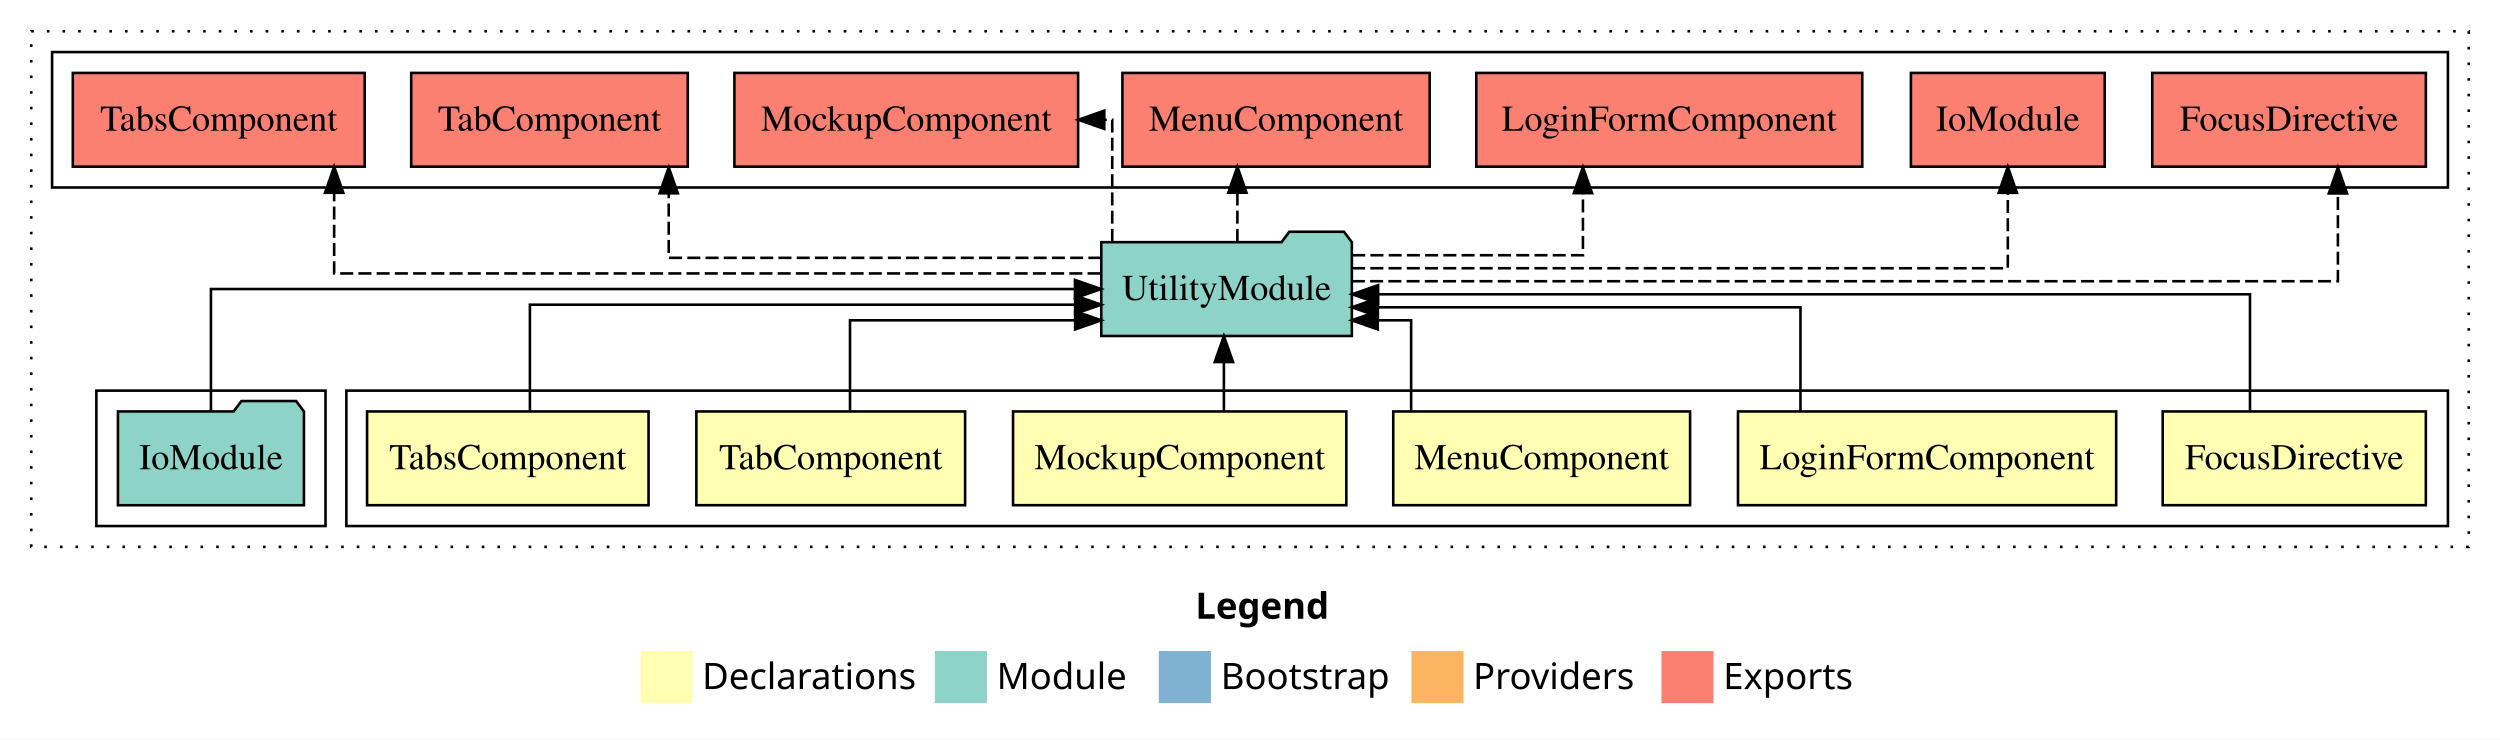
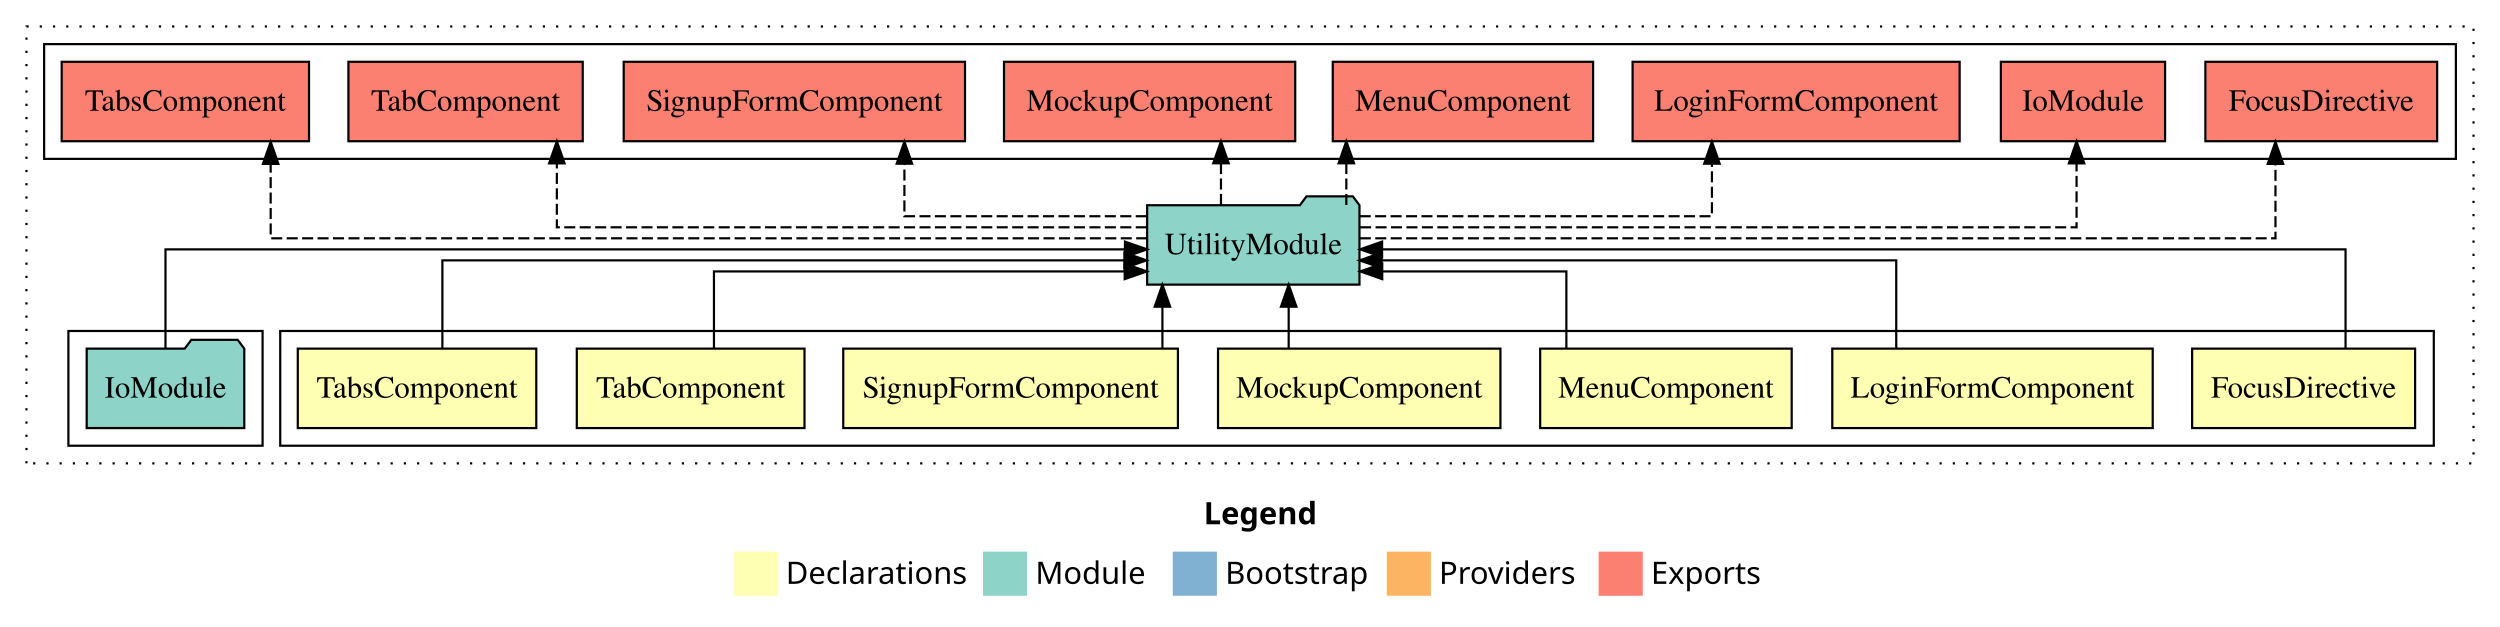
- <svg xmlns="http://www.w3.org/2000/svg" width="960pt" height="284pt" viewBox="0.00 0.00 960.00 284.00">
+ <svg xmlns="http://www.w3.org/2000/svg" width="1133pt" height="284pt" viewBox="0.00 0.00 1133.00 284.00">
  <g id="graph0" class="graph" transform="scale(1 1) rotate(0) translate(4 280)">
-     <polygon fill="#ffffff" stroke="transparent" points="-4,4 -4,-280 956,-280 956,4 -4,4" />
-     <text text-anchor="start" x="455.009" y="-42.4" font-family="sans-serif" font-weight="bold" font-size="14.00" fill="#000000">Legend</text>
-     <polygon fill="#ffffb3" stroke="transparent" points="242,-10 242,-30 262,-30 262,-10 242,-10" />
-     <text text-anchor="start" x="265.629" y="-15.4" font-family="sans-serif" font-size="14.00" fill="#000000">  Declarations</text>
-     <polygon fill="#8dd3c7" stroke="transparent" points="355,-10 355,-30 375,-30 375,-10 355,-10" />
-     <text text-anchor="start" x="378.725" y="-15.4" font-family="sans-serif" font-size="14.00" fill="#000000">  Module</text>
-     <polygon fill="#80b1d3" stroke="transparent" points="441,-10 441,-30 461,-30 461,-10 441,-10" />
-     <text text-anchor="start" x="464.781" y="-15.4" font-family="sans-serif" font-size="14.00" fill="#000000">  Bootstrap</text>
-     <polygon fill="#fdb462" stroke="transparent" points="538,-10 538,-30 558,-30 558,-10 538,-10" />
-     <text text-anchor="start" x="561.673" y="-15.4" font-family="sans-serif" font-size="14.00" fill="#000000">  Providers</text>
-     <polygon fill="#fb8072" stroke="transparent" points="634,-10 634,-30 654,-30 654,-10 634,-10" />
-     <text text-anchor="start" x="657.726" y="-15.4" font-family="sans-serif" font-size="14.00" fill="#000000">  Exports</text>
+     <polygon fill="#ffffff" stroke="transparent" points="-4,4 -4,-280 1129,-280 1129,4 -4,4" />
+     <text text-anchor="start" x="541.509" y="-42.4" font-family="sans-serif" font-weight="bold" font-size="14.00" fill="#000000">Legend</text>
+     <polygon fill="#ffffb3" stroke="transparent" points="328.5,-10 328.5,-30 348.5,-30 348.5,-10 328.5,-10" />
+     <text text-anchor="start" x="352.129" y="-15.4" font-family="sans-serif" font-size="14.00" fill="#000000">  Declarations</text>
+     <polygon fill="#8dd3c7" stroke="transparent" points="441.5,-10 441.5,-30 461.5,-30 461.5,-10 441.5,-10" />
+     <text text-anchor="start" x="465.225" y="-15.4" font-family="sans-serif" font-size="14.00" fill="#000000">  Module</text>
+     <polygon fill="#80b1d3" stroke="transparent" points="527.5,-10 527.5,-30 547.5,-30 547.5,-10 527.5,-10" />
+     <text text-anchor="start" x="551.281" y="-15.4" font-family="sans-serif" font-size="14.00" fill="#000000">  Bootstrap</text>
+     <polygon fill="#fdb462" stroke="transparent" points="624.5,-10 624.5,-30 644.5,-30 644.5,-10 624.5,-10" />
+     <text text-anchor="start" x="648.173" y="-15.4" font-family="sans-serif" font-size="14.00" fill="#000000">  Providers</text>
+     <polygon fill="#fb8072" stroke="transparent" points="720.5,-10 720.5,-30 740.5,-30 740.5,-10 720.5,-10" />
+     <text text-anchor="start" x="744.226" y="-15.4" font-family="sans-serif" font-size="14.00" fill="#000000">  Exports</text>
    <g id="clust1" class="cluster">
-       <polygon fill="none" stroke="#000000" stroke-dasharray="1,5" points="8,-70 8,-268 944,-268 944,-70 8,-70" />
+       <polygon fill="none" stroke="#000000" stroke-dasharray="1,5" points="8,-70 8,-268 1117,-268 1117,-70 8,-70" />
    </g>
    <g id="clust2" class="cluster">
-       <polygon fill="none" stroke="#000000" points="129,-78 129,-130 936,-130 936,-78 129,-78" />
-     </g>
-     <g id="clust9" class="cluster">
-       <polygon fill="none" stroke="#000000" points="33,-78 33,-130 121,-130 121,-78 33,-78" />
+       <polygon fill="none" stroke="#000000" points="123,-78 123,-130 1099,-130 1099,-78 123,-78" />
    </g>
    <g id="clust10" class="cluster">
-       <polygon fill="none" stroke="#000000" points="16,-208 16,-260 936,-260 936,-208 16,-208" />
+       <polygon fill="none" stroke="#000000" points="27,-78 27,-130 115,-130 115,-78 27,-78" />
+     </g>
+     <g id="clust11" class="cluster">
+       <polygon fill="none" stroke="#000000" points="16,-208 16,-260 1109,-260 1109,-208 16,-208" />
    </g>
    <g id="node1" class="node">
-       <polygon fill="#ffffb3" stroke="#000000" points="927.526,-122 826.474,-122 826.474,-86 927.526,-86 927.526,-122" />
-       <text text-anchor="middle" x="877" y="-99.8" font-family="Times,serif" font-size="14.00" fill="#000000">FocusDirective</text>
+       <polygon fill="#ffffb3" stroke="#000000" points="1090.526,-122 989.474,-122 989.474,-86 1090.526,-86 1090.526,-122" />
+       <text text-anchor="middle" x="1040" y="-99.8" font-family="Times,serif" font-size="14.00" fill="#000000">FocusDirective</text>
+     </g>
+     <g id="node8" class="node">
+       <polygon fill="#8dd3c7" stroke="#000000" points="612.11,-187 609.11,-191 588.11,-191 585.11,-187 515.89,-187 515.89,-151 612.11,-151 612.11,-187" />
+       <text text-anchor="middle" x="564" y="-164.8" font-family="Times,serif" font-size="14.00" fill="#000000">UtilityModule</text>
+     </g>
+     <g id="edge1" class="edge">
+       <path fill="none" stroke="#000000" d="M1059.004,-122.222C1059.004,-140.828 1059.004,-167 1059.004,-167 1059.004,-167 622.364,-167 622.364,-167" />
+       <polygon fill="#000000" stroke="#000000" points="622.364,-163.5 612.364,-167 622.364,-170.5 622.364,-163.5" />
+     </g>
+     <g id="node2" class="node">
+       <polygon fill="#ffffb3" stroke="#000000" points="971.609,-122 826.391,-122 826.391,-86 971.609,-86 971.609,-122" />
+       <text text-anchor="middle" x="899" y="-99.8" font-family="Times,serif" font-size="14.00" fill="#000000">LoginFormComponent</text>
+     </g>
+     <g id="edge2" class="edge">
+       <path fill="none" stroke="#000000" d="M855.375,-122.034C855.375,-139.06 855.375,-162 855.375,-162 855.375,-162 622.115,-162 622.115,-162" />
+       <polygon fill="#000000" stroke="#000000" points="622.115,-158.5 612.115,-162 622.115,-165.5 622.115,-158.5" />
+     </g>
+     <g id="node3" class="node">
+       <polygon fill="#ffffb3" stroke="#000000" points="807.992,-122 694.008,-122 694.008,-86 807.992,-86 807.992,-122" />
+       <text text-anchor="middle" x="751" y="-99.8" font-family="Times,serif" font-size="14.00" fill="#000000">MenuComponent</text>
+     </g>
+     <g id="edge3" class="edge">
+       <path fill="none" stroke="#000000" d="M705.875,-122.24C705.875,-137.571 705.875,-157 705.875,-157 705.875,-157 622.428,-157 622.428,-157" />
+       <polygon fill="#000000" stroke="#000000" points="622.429,-153.5 612.428,-157 622.428,-160.5 622.429,-153.5" />
+     </g>
+     <g id="node4" class="node">
+       <polygon fill="#ffffb3" stroke="#000000" points="675.992,-122 548.008,-122 548.008,-86 675.992,-86 675.992,-122" />
+       <text text-anchor="middle" x="612" y="-99.8" font-family="Times,serif" font-size="14.00" fill="#000000">MockupComponent</text>
+     </g>
+     <g id="edge4" class="edge">
+       <path fill="none" stroke="#000000" d="M580.029,-122.106C580.029,-122.106 580.029,-140.991 580.029,-140.991" />
+       <polygon fill="#000000" stroke="#000000" points="576.529,-140.991 580.029,-150.991 583.529,-140.991 576.529,-140.991" />
+     </g>
+     <g id="node5" class="node">
+       <polygon fill="#ffffb3" stroke="#000000" points="529.84,-122 378.16,-122 378.16,-86 529.84,-86 529.84,-122" />
+       <text text-anchor="middle" x="454" y="-99.8" font-family="Times,serif" font-size="14.00" fill="#000000">SignupFormComponent</text>
+     </g>
+     <g id="edge5" class="edge">
+       <path fill="none" stroke="#000000" d="M522.808,-122.106C522.808,-122.106 522.808,-140.991 522.808,-140.991" />
+       <polygon fill="#000000" stroke="#000000" points="519.308,-140.991 522.808,-150.991 526.308,-140.991 519.308,-140.991" />
+     </g>
+     <g id="node6" class="node">
+       <polygon fill="#ffffb3" stroke="#000000" points="360.6,-122 257.4,-122 257.4,-86 360.6,-86 360.6,-122" />
+       <text text-anchor="middle" x="309" y="-99.8" font-family="Times,serif" font-size="14.00" fill="#000000">TabComponent</text>
+     </g>
+     <g id="edge6" class="edge">
+       <path fill="none" stroke="#000000" d="M319.565,-122.24C319.565,-137.571 319.565,-157 319.565,-157 319.565,-157 505.707,-157 505.707,-157" />
+       <polygon fill="#000000" stroke="#000000" points="505.708,-160.5 515.707,-157 505.707,-153.5 505.708,-160.5" />
    </g>
    <g id="node7" class="node">
-       <polygon fill="#8dd3c7" stroke="#000000" points="515.11,-187 512.11,-191 491.11,-191 488.11,-187 418.89,-187 418.89,-151 515.11,-151 515.11,-187" />
-       <text text-anchor="middle" x="467" y="-164.8" font-family="Times,serif" font-size="14.00" fill="#000000">UtilityModule</text>
+       <polygon fill="#ffffb3" stroke="#000000" points="239.045,-122 130.955,-122 130.955,-86 239.045,-86 239.045,-122" />
+       <text text-anchor="middle" x="185" y="-99.8" font-family="Times,serif" font-size="14.00" fill="#000000">TabsComponent</text>
    </g>
-     <g id="edge1" class="edge">
-       <path fill="none" stroke="#000000" d="M859.996,-122.222C859.996,-140.828 859.996,-167 859.996,-167 859.996,-167 525.189,-167 525.189,-167" />
-       <polygon fill="#000000" stroke="#000000" points="525.189,-163.5 515.189,-167 525.189,-170.5 525.189,-163.5" />
-     </g>
-     <g id="node2" class="node">
-       <polygon fill="#ffffb3" stroke="#000000" points="808.609,-122 663.391,-122 663.391,-86 808.609,-86 808.609,-122" />
-       <text text-anchor="middle" x="736" y="-99.8" font-family="Times,serif" font-size="14.00" fill="#000000">LoginFormComponent</text>
-     </g>
-     <g id="edge2" class="edge">
-       <path fill="none" stroke="#000000" d="M687.375,-122.034C687.375,-139.06 687.375,-162 687.375,-162 687.375,-162 525.09,-162 525.09,-162" />
-       <polygon fill="#000000" stroke="#000000" points="525.09,-158.5 515.09,-162 525.09,-165.5 525.09,-158.5" />
-     </g>
-     <g id="node3" class="node">
-       <polygon fill="#ffffb3" stroke="#000000" points="644.992,-122 531.008,-122 531.008,-86 644.992,-86 644.992,-122" />
-       <text text-anchor="middle" x="588" y="-99.8" font-family="Times,serif" font-size="14.00" fill="#000000">MenuComponent</text>
-     </g>
-     <g id="edge3" class="edge">
-       <path fill="none" stroke="#000000" d="M537.875,-122.24C537.875,-137.571 537.875,-157 537.875,-157 537.875,-157 525.06,-157 525.06,-157" />
-       <polygon fill="#000000" stroke="#000000" points="525.06,-153.5 515.06,-157 525.059,-160.5 525.06,-153.5" />
-     </g>
-     <g id="node4" class="node">
-       <polygon fill="#ffffb3" stroke="#000000" points="512.992,-122 385.008,-122 385.008,-86 512.992,-86 512.992,-122" />
-       <text text-anchor="middle" x="449" y="-99.8" font-family="Times,serif" font-size="14.00" fill="#000000">MockupComponent</text>
-     </g>
-     <g id="edge4" class="edge">
-       <path fill="none" stroke="#000000" d="M465.971,-122.106C465.971,-122.106 465.971,-140.991 465.971,-140.991" />
-       <polygon fill="#000000" stroke="#000000" points="462.471,-140.991 465.971,-150.991 469.471,-140.991 462.471,-140.991" />
-     </g>
-     <g id="node5" class="node">
-       <polygon fill="#ffffb3" stroke="#000000" points="366.6,-122 263.4,-122 263.4,-86 366.6,-86 366.6,-122" />
-       <text text-anchor="middle" x="315" y="-99.8" font-family="Times,serif" font-size="14.00" fill="#000000">TabComponent</text>
-     </g>
-     <g id="edge5" class="edge">
-       <path fill="none" stroke="#000000" d="M322.402,-122.24C322.402,-137.571 322.402,-157 322.402,-157 322.402,-157 408.851,-157 408.851,-157" />
-       <polygon fill="#000000" stroke="#000000" points="408.851,-160.5 418.851,-157 408.851,-153.5 408.851,-160.5" />
-     </g>
-     <g id="node6" class="node">
-       <polygon fill="#ffffb3" stroke="#000000" points="245.045,-122 136.955,-122 136.955,-86 245.045,-86 245.045,-122" />
-       <text text-anchor="middle" x="191" y="-99.8" font-family="Times,serif" font-size="14.00" fill="#000000">TabsComponent</text>
-     </g>
-     <g id="edge6" class="edge">
-       <path fill="none" stroke="#000000" d="M199.486,-122.022C199.486,-139.373 199.486,-163 199.486,-163 199.486,-163 408.865,-163 408.865,-163" />
-       <polygon fill="#000000" stroke="#000000" points="408.865,-166.5 418.865,-163 408.865,-159.5 408.865,-166.5" />
-     </g>
-     <g id="node9" class="node">
-       <polygon fill="#fb8072" stroke="#000000" points="927.525,-252 822.475,-252 822.475,-216 927.525,-216 927.525,-252" />
-       <text text-anchor="middle" x="875" y="-229.8" font-family="Times,serif" font-size="14.00" fill="#000000">FocusDirective </text>
-     </g>
-     <g id="edge8" class="edge">
-       <path fill="none" stroke="#000000" stroke-dasharray="5,2" d="M515.125,-172C626.732,-172 893.754,-172 893.754,-172 893.754,-172 893.754,-205.733 893.754,-205.733" />
-       <polygon fill="#000000" stroke="#000000" points="890.254,-205.733 893.754,-215.733 897.254,-205.733 890.254,-205.733" />
+     <g id="edge7" class="edge">
+       <path fill="none" stroke="#000000" d="M196.486,-122.034C196.486,-139.06 196.486,-162 196.486,-162 196.486,-162 505.576,-162 505.576,-162" />
+       <polygon fill="#000000" stroke="#000000" points="505.576,-165.5 515.576,-162 505.576,-158.5 505.576,-165.5" />
    </g>
    <g id="node10" class="node">
-       <polygon fill="#fb8072" stroke="#000000" points="804.211,-252 729.789,-252 729.789,-216 804.211,-216 804.211,-252" />
-       <text text-anchor="middle" x="767" y="-229.8" font-family="Times,serif" font-size="14.00" fill="#000000">IoModule </text>
+       <polygon fill="#fb8072" stroke="#000000" points="1100.525,-252 995.475,-252 995.475,-216 1100.525,-216 1100.525,-252" />
+       <text text-anchor="middle" x="1048" y="-229.8" font-family="Times,serif" font-size="14.00" fill="#000000">FocusDirective </text>
    </g>
    <g id="edge9" class="edge">
-       <path fill="none" stroke="#000000" stroke-dasharray="5,2" d="M515.2,-177C600.003,-177 767,-177 767,-177 767,-177 767,-205.965 767,-205.965" />
-       <polygon fill="#000000" stroke="#000000" points="763.5,-205.965 767,-215.965 770.5,-205.965 763.5,-205.965" />
+       <path fill="none" stroke="#000000" stroke-dasharray="5,2" d="M612.264,-172C730.913,-172 1027.246,-172 1027.246,-172 1027.246,-172 1027.246,-205.733 1027.246,-205.733" />
+       <polygon fill="#000000" stroke="#000000" points="1023.746,-205.733 1027.246,-215.733 1030.746,-205.733 1023.746,-205.733" />
    </g>
    <g id="node11" class="node">
-       <polygon fill="#fb8072" stroke="#000000" points="711.11,-252 562.89,-252 562.89,-216 711.11,-216 711.11,-252" />
-       <text text-anchor="middle" x="637" y="-229.8" font-family="Times,serif" font-size="14.00" fill="#000000">LoginFormComponent </text>
+       <polygon fill="#fb8072" stroke="#000000" points="977.211,-252 902.789,-252 902.789,-216 977.211,-216 977.211,-252" />
+       <text text-anchor="middle" x="940" y="-229.8" font-family="Times,serif" font-size="14.00" fill="#000000">IoModule </text>
    </g>
    <g id="edge10" class="edge">
-       <path fill="none" stroke="#000000" stroke-dasharray="5,2" d="M515.247,-182C554.645,-182 603.846,-182 603.846,-182 603.846,-182 603.846,-205.813 603.846,-205.813" />
-       <polygon fill="#000000" stroke="#000000" points="600.346,-205.813 603.846,-215.813 607.346,-205.813 600.346,-205.813" />
+       <path fill="none" stroke="#000000" stroke-dasharray="5,2" d="M612.394,-177C713.345,-177 937.1,-177 937.1,-177 937.1,-177 937.1,-205.965 937.1,-205.965" />
+       <polygon fill="#000000" stroke="#000000" points="933.6,-205.965 937.1,-215.965 940.6,-205.965 933.6,-205.965" />
    </g>
    <g id="node12" class="node">
-       <polygon fill="#fb8072" stroke="#000000" points="544.993,-252 427.007,-252 427.007,-216 544.993,-216 544.993,-252" />
-       <text text-anchor="middle" x="486" y="-229.8" font-family="Times,serif" font-size="14.00" fill="#000000">MenuComponent </text>
+       <polygon fill="#fb8072" stroke="#000000" points="884.11,-252 735.89,-252 735.89,-216 884.11,-216 884.11,-252" />
+       <text text-anchor="middle" x="810" y="-229.8" font-family="Times,serif" font-size="14.00" fill="#000000">LoginFormComponent </text>
    </g>
    <g id="edge11" class="edge">
-       <path fill="none" stroke="#000000" stroke-dasharray="5,2" d="M471.154,-187.106C471.154,-187.106 471.154,-205.991 471.154,-205.991" />
-       <polygon fill="#000000" stroke="#000000" points="467.654,-205.991 471.154,-215.991 474.654,-205.991 467.654,-205.991" />
+       <path fill="none" stroke="#000000" stroke-dasharray="5,2" d="M612.206,-182C673.606,-182 771.846,-182 771.846,-182 771.846,-182 771.846,-205.813 771.846,-205.813" />
+       <polygon fill="#000000" stroke="#000000" points="768.346,-205.813 771.846,-215.813 775.346,-205.813 768.346,-205.813" />
    </g>
    <g id="node13" class="node">
-       <polygon fill="#fb8072" stroke="#000000" points="409.993,-252 278.007,-252 278.007,-216 409.993,-216 409.993,-252" />
-       <text text-anchor="middle" x="344" y="-229.8" font-family="Times,serif" font-size="14.00" fill="#000000">MockupComponent </text>
+       <polygon fill="#fb8072" stroke="#000000" points="717.993,-252 600.007,-252 600.007,-216 717.993,-216 717.993,-252" />
+       <text text-anchor="middle" x="659" y="-229.8" font-family="Times,serif" font-size="14.00" fill="#000000">MenuComponent </text>
    </g>
    <g id="edge12" class="edge">
-       <path fill="none" stroke="#000000" stroke-dasharray="5,2" d="M423.1,-187.106C423.1,-206.339 423.1,-234 423.1,-234 423.1,-234 420.038,-234 420.038,-234" />
-       <polygon fill="#000000" stroke="#000000" points="420.038,-230.5 410.038,-234 420.038,-237.5 420.038,-230.5" />
+       <path fill="none" stroke="#000000" stroke-dasharray="5,2" d="M606.154,-187.106C606.154,-187.106 606.154,-205.991 606.154,-205.991" />
+       <polygon fill="#000000" stroke="#000000" points="602.654,-205.991 606.154,-215.991 609.654,-205.991 602.654,-205.991" />
    </g>
    <g id="node14" class="node">
+       <polygon fill="#fb8072" stroke="#000000" points="582.992,-252 451.007,-252 451.007,-216 582.992,-216 582.992,-252" />
+       <text text-anchor="middle" x="517" y="-229.8" font-family="Times,serif" font-size="14.00" fill="#000000">MockupComponent </text>
+     </g>
+     <g id="edge13" class="edge">
+       <path fill="none" stroke="#000000" stroke-dasharray="5,2" d="M549.346,-187.106C549.346,-187.106 549.346,-205.991 549.346,-205.991" />
+       <polygon fill="#000000" stroke="#000000" points="545.846,-205.991 549.346,-215.991 552.846,-205.991 545.846,-205.991" />
+     </g>
+     <g id="node15" class="node">
+       <polygon fill="#fb8072" stroke="#000000" points="433.339,-252 278.661,-252 278.661,-216 433.339,-216 433.339,-252" />
+       <text text-anchor="middle" x="356" y="-229.8" font-family="Times,serif" font-size="14.00" fill="#000000">SignupFormComponent </text>
+     </g>
+     <g id="edge14" class="edge">
+       <path fill="none" stroke="#000000" stroke-dasharray="5,2" d="M515.698,-182C469.196,-182 405.875,-182 405.875,-182 405.875,-182 405.875,-205.813 405.875,-205.813" />
+       <polygon fill="#000000" stroke="#000000" points="402.375,-205.813 405.875,-215.813 409.375,-205.813 402.375,-205.813" />
+     </g>
+     <g id="node16" class="node">
      <polygon fill="#fb8072" stroke="#000000" points="260.1,-252 153.9,-252 153.9,-216 260.1,-216 260.1,-252" />
      <text text-anchor="middle" x="207" y="-229.8" font-family="Times,serif" font-size="14.00" fill="#000000">TabComponent </text>
    </g>
-     <g id="edge13" class="edge">
-       <path fill="none" stroke="#000000" stroke-dasharray="5,2" d="M418.926,-181C355.769,-181 252.786,-181 252.786,-181 252.786,-181 252.786,-205.76 252.786,-205.76" />
-       <polygon fill="#000000" stroke="#000000" points="249.286,-205.76 252.786,-215.76 256.286,-205.76 249.286,-205.76" />
+     <g id="edge15" class="edge">
+       <path fill="none" stroke="#000000" stroke-dasharray="5,2" d="M515.718,-177C427.298,-177 248.361,-177 248.361,-177 248.361,-177 248.361,-205.965 248.361,-205.965" />
+       <polygon fill="#000000" stroke="#000000" points="244.861,-205.965 248.361,-215.965 251.861,-205.965 244.861,-205.965" />
    </g>
-     <g id="node15" class="node">
+     <g id="node17" class="node">
      <polygon fill="#fb8072" stroke="#000000" points="136.044,-252 23.956,-252 23.956,-216 136.044,-216 136.044,-252" />
      <text text-anchor="middle" x="80" y="-229.8" font-family="Times,serif" font-size="14.00" fill="#000000">TabsComponent </text>
    </g>
-     <g id="edge14" class="edge">
-       <path fill="none" stroke="#000000" stroke-dasharray="5,2" d="M418.628,-175C324.166,-175 124.314,-175 124.314,-175 124.314,-175 124.314,-205.977 124.314,-205.977" />
-       <polygon fill="#000000" stroke="#000000" points="120.814,-205.977 124.314,-215.977 127.814,-205.977 120.814,-205.977" />
+     <g id="edge16" class="edge">
+       <path fill="none" stroke="#000000" stroke-dasharray="5,2" d="M515.918,-172C400.765,-172 118.667,-172 118.667,-172 118.667,-172 118.667,-205.733 118.667,-205.733" />
+       <polygon fill="#000000" stroke="#000000" points="115.167,-205.733 118.667,-215.733 122.167,-205.733 115.167,-205.733" />
    </g>
-     <g id="node8" class="node">
-       <polygon fill="#8dd3c7" stroke="#000000" points="112.711,-122 109.711,-126 88.711,-126 85.711,-122 41.289,-122 41.289,-86 112.711,-86 112.711,-122" />
-       <text text-anchor="middle" x="77" y="-99.8" font-family="Times,serif" font-size="14.00" fill="#000000">IoModule</text>
+     <g id="node9" class="node">
+       <polygon fill="#8dd3c7" stroke="#000000" points="106.711,-122 103.711,-126 82.711,-126 79.711,-122 35.289,-122 35.289,-86 106.711,-86 106.711,-122" />
+       <text text-anchor="middle" x="71" y="-99.8" font-family="Times,serif" font-size="14.00" fill="#000000">IoModule</text>
    </g>
-     <g id="edge7" class="edge">
-       <path fill="none" stroke="#000000" d="M77,-122.106C77,-141.339 77,-169 77,-169 77,-169 408.787,-169 408.787,-169" />
-       <polygon fill="#000000" stroke="#000000" points="408.787,-172.5 418.787,-169 408.787,-165.5 408.787,-172.5" />
+     <g id="edge8" class="edge">
+       <path fill="none" stroke="#000000" d="M71,-122.222C71,-140.828 71,-167 71,-167 71,-167 505.832,-167 505.832,-167" />
+       <polygon fill="#000000" stroke="#000000" points="505.832,-170.5 515.832,-167 505.831,-163.5 505.832,-170.5" />
    </g>
  </g>
</svg>
